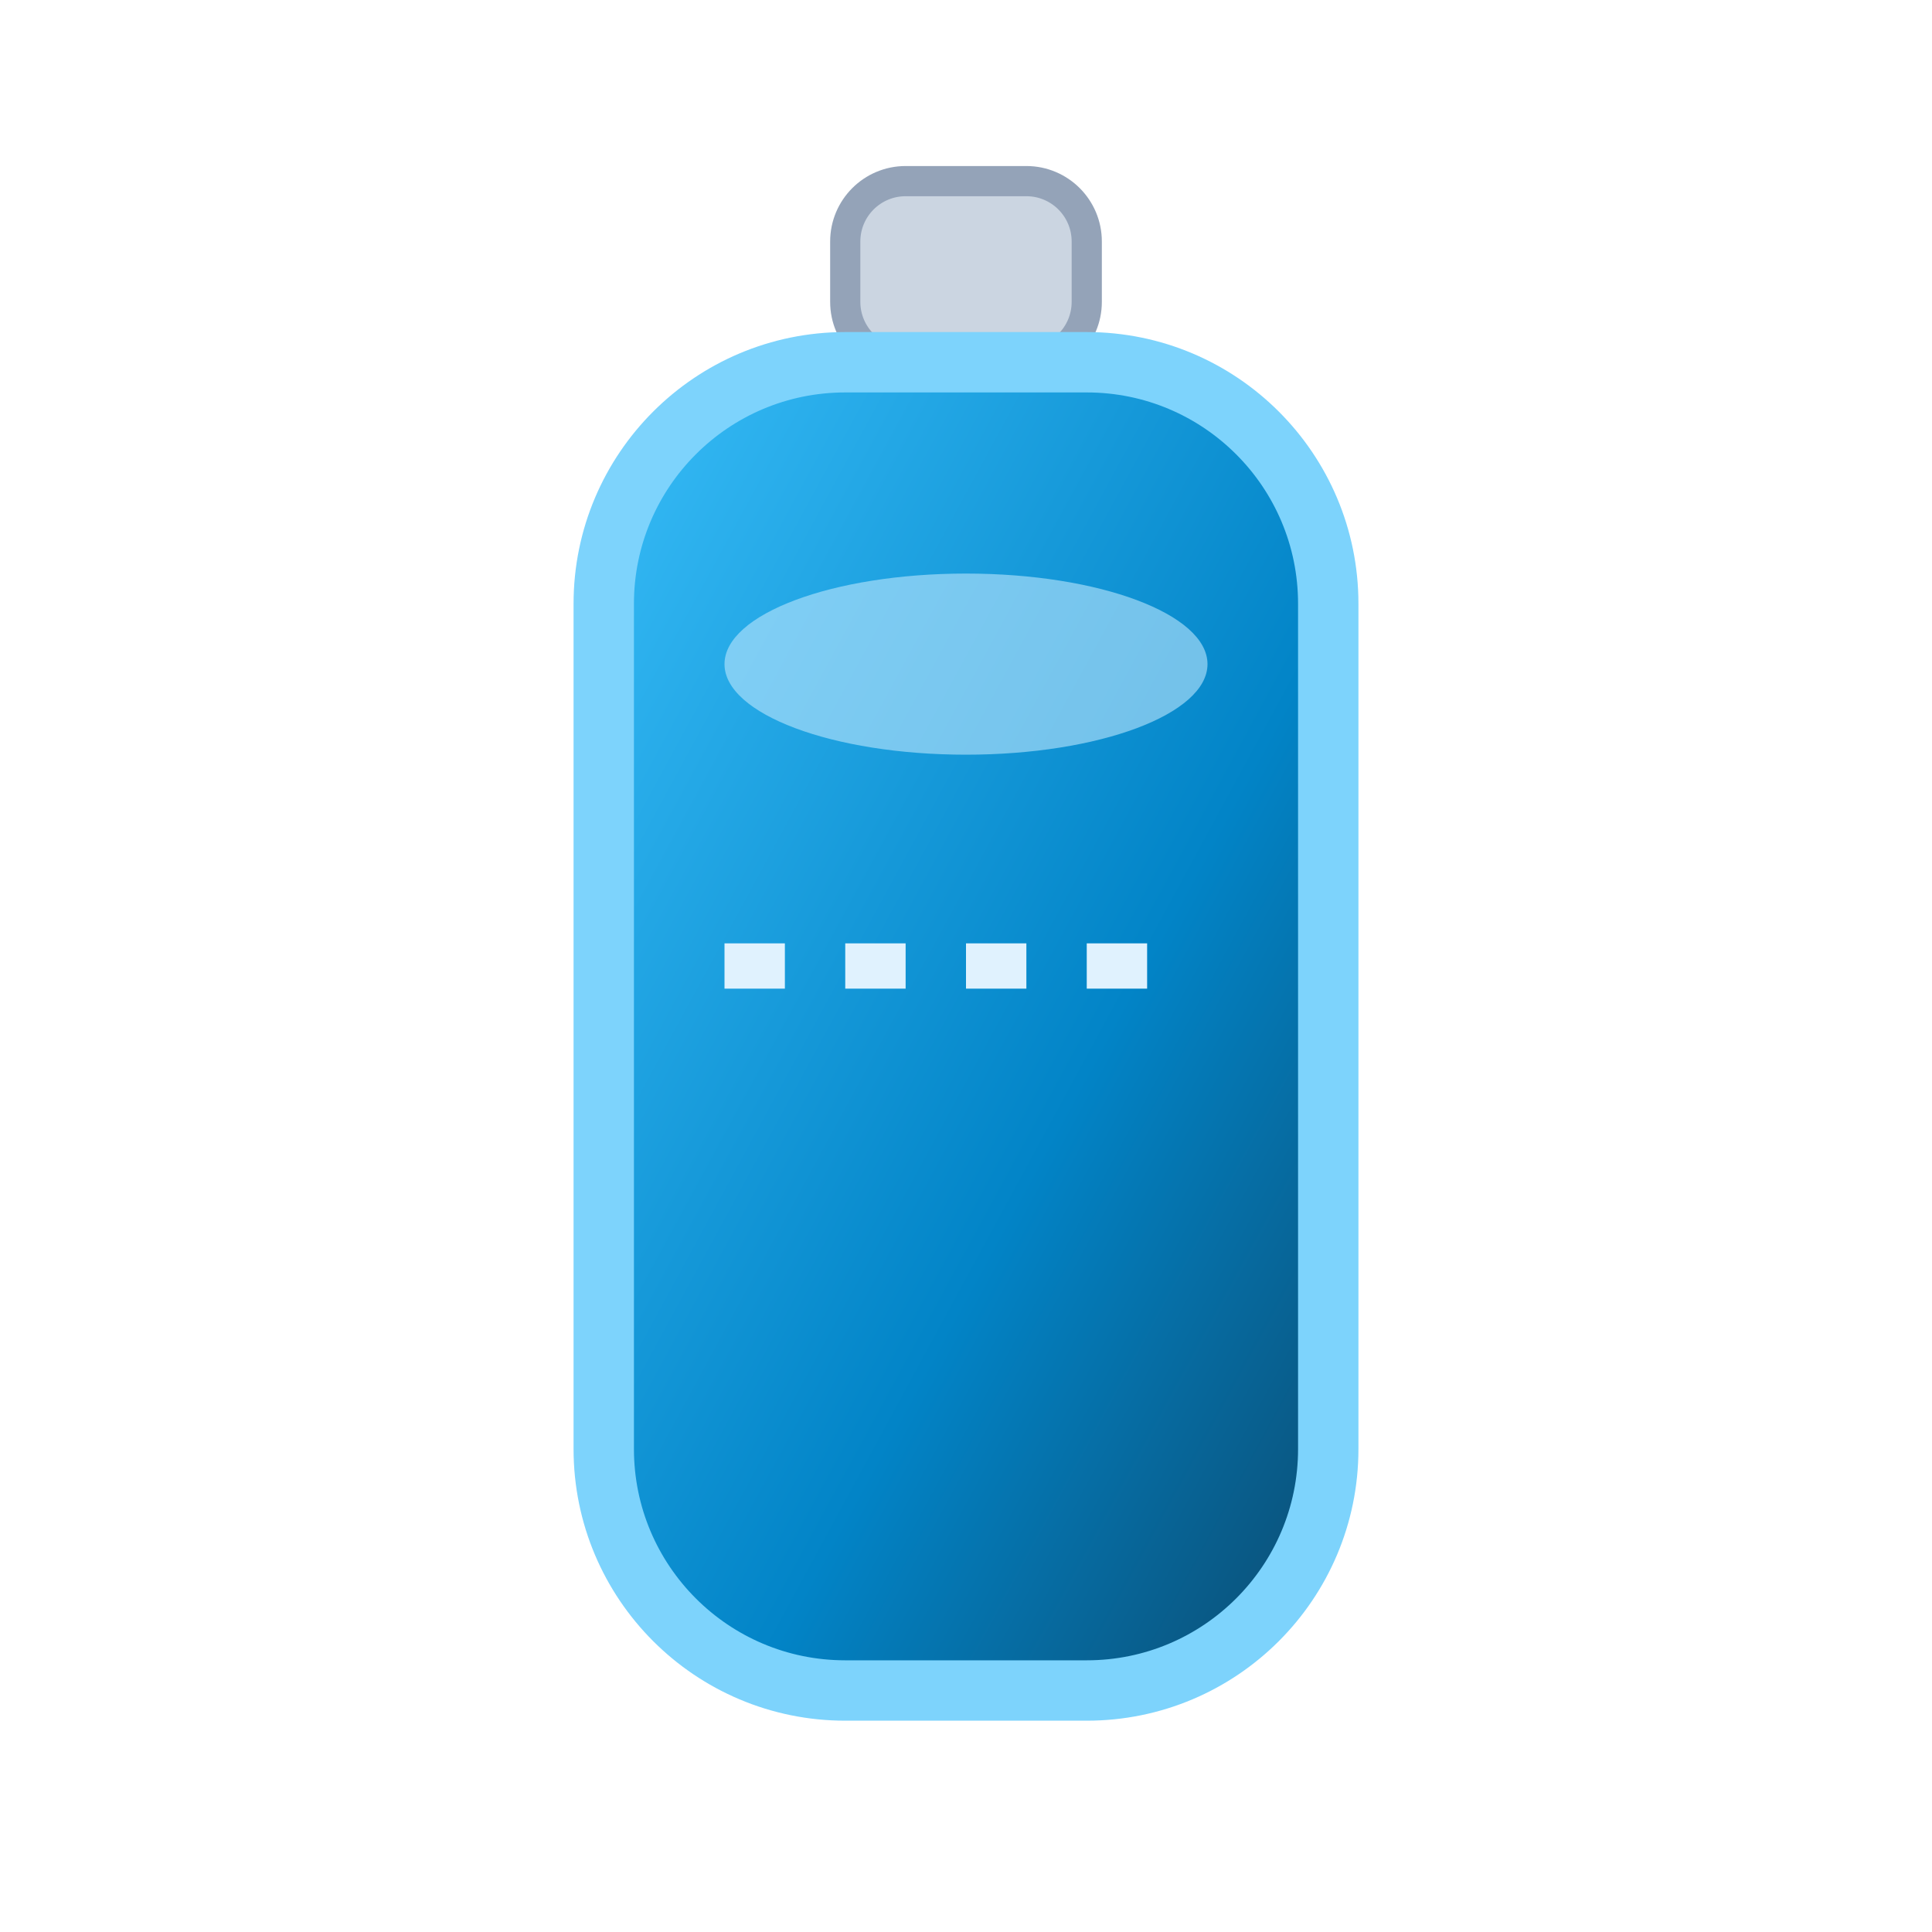
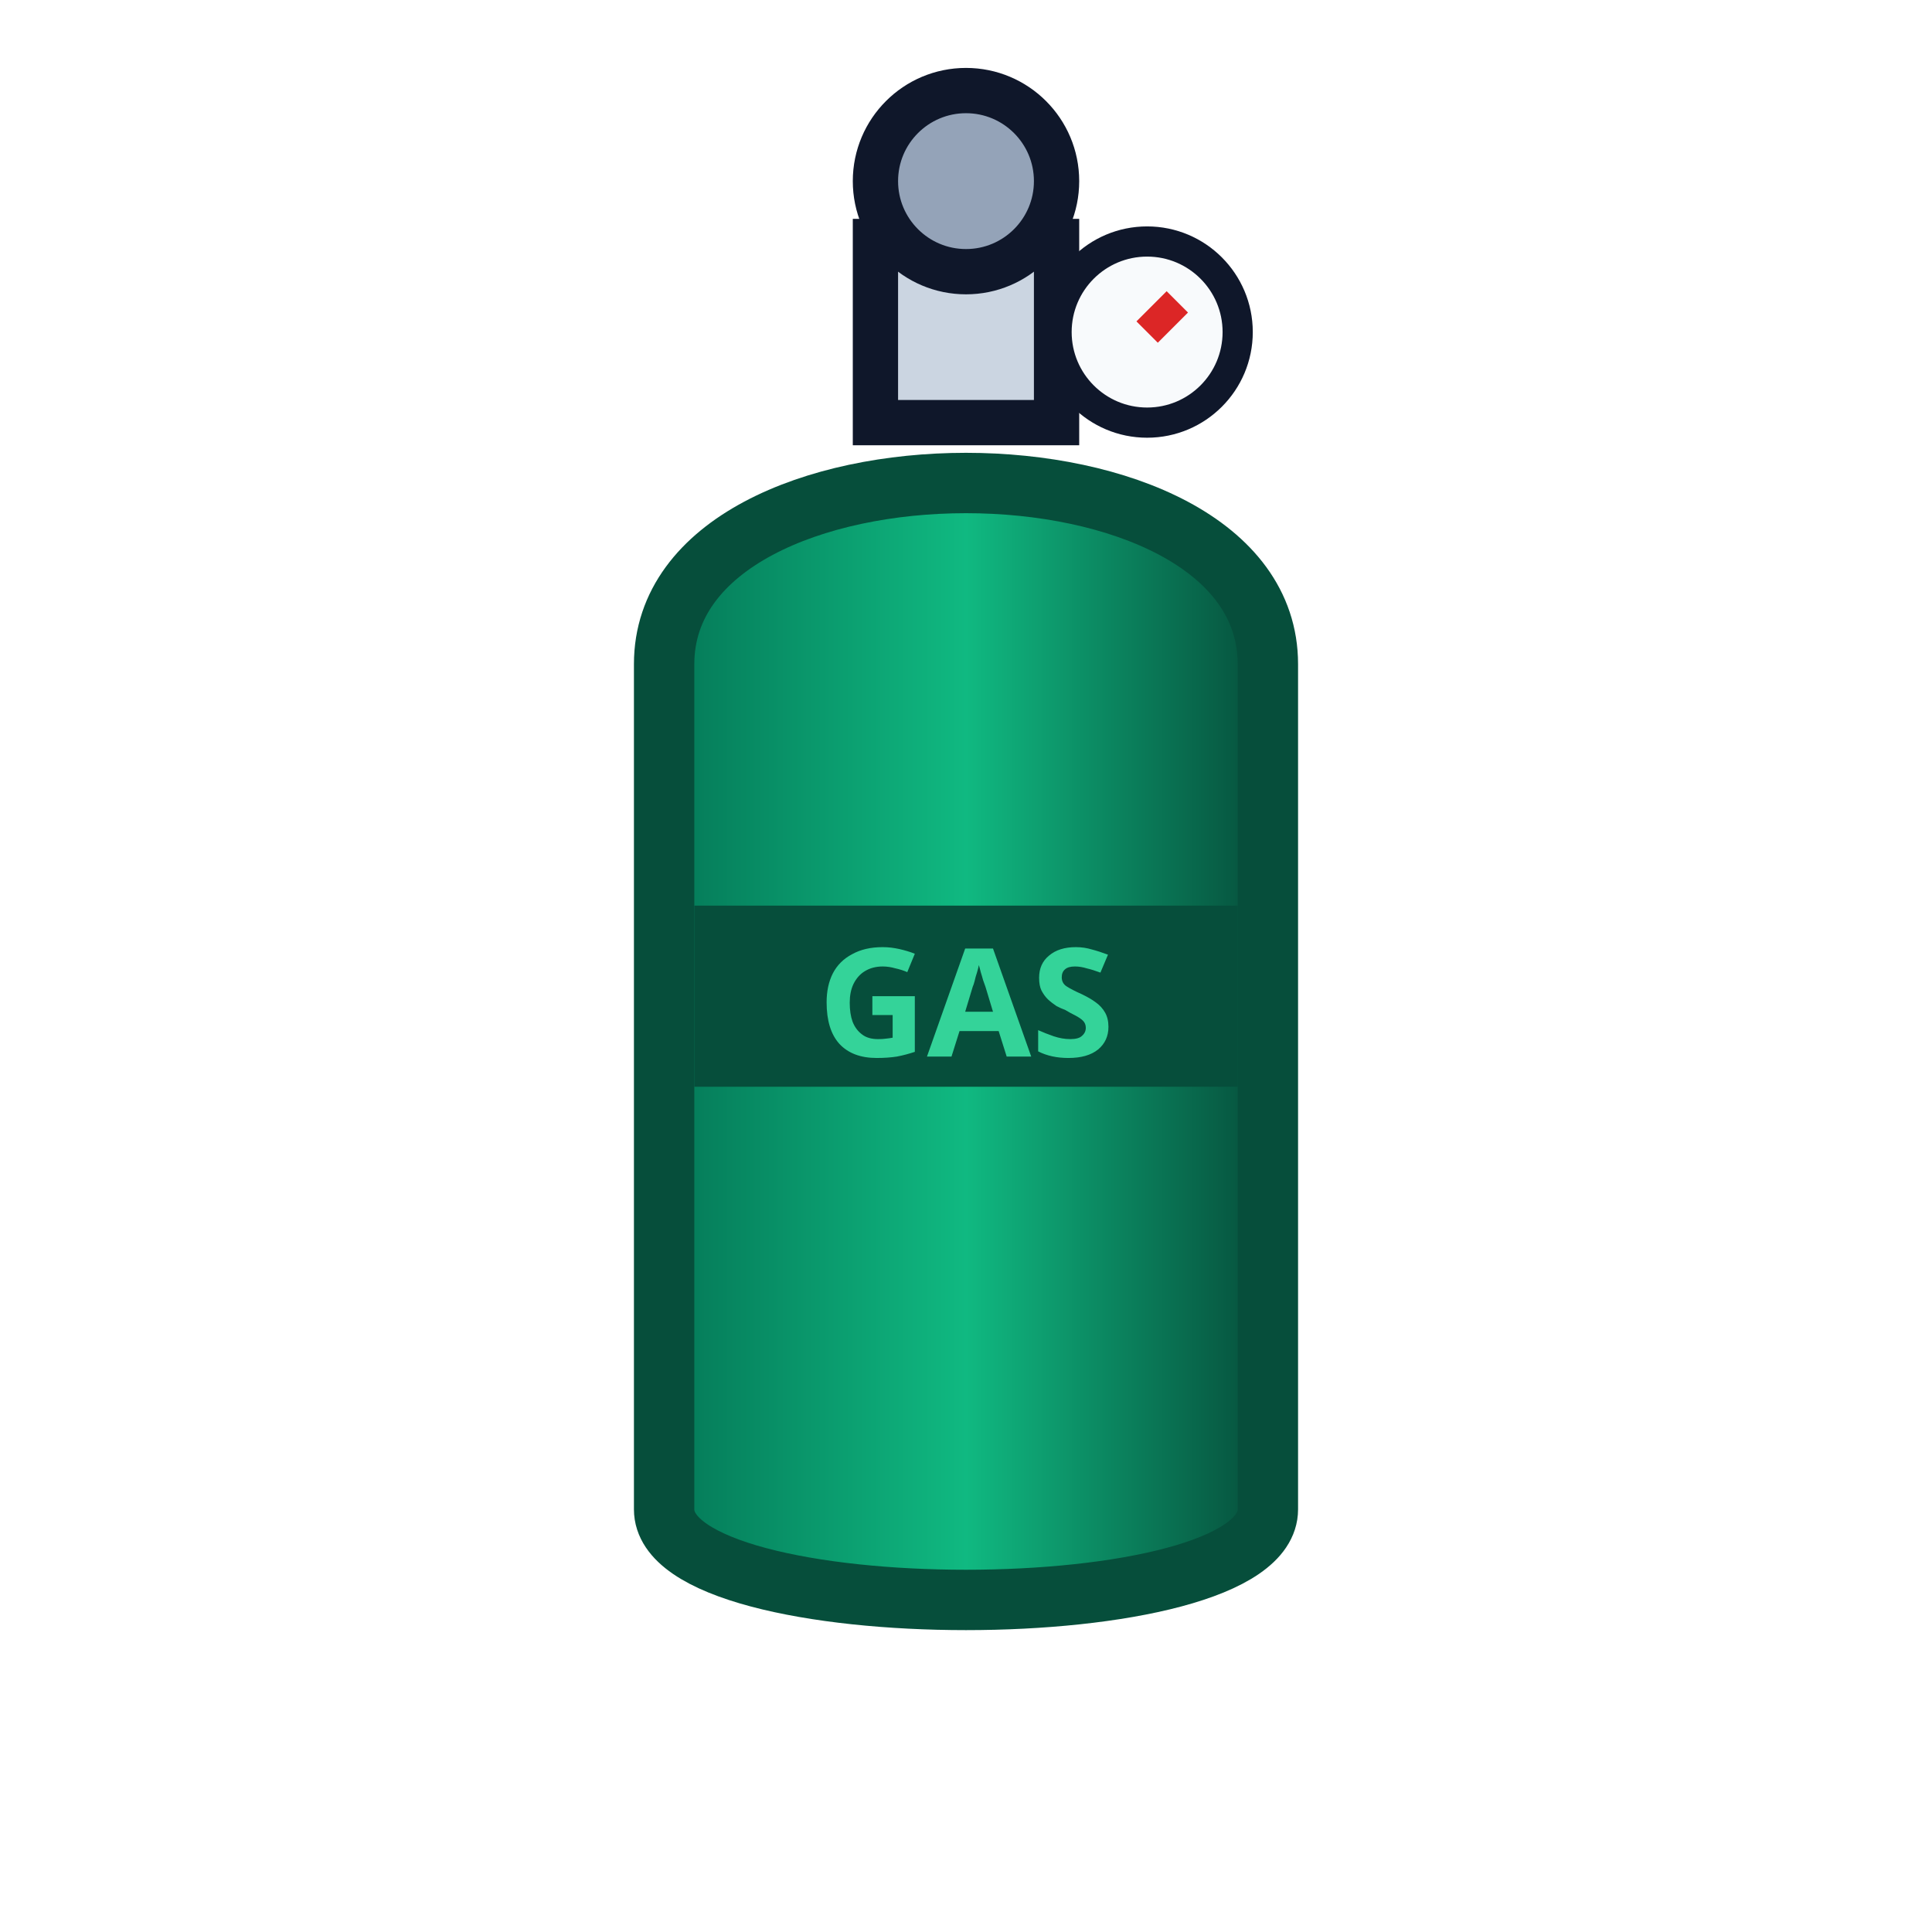
<svg xmlns="http://www.w3.org/2000/svg" viewBox="0 0 64 64" width="64" height="64">
  <defs>
-     <linearGradient id="botGrad" x1="0%" y1="0%" x2="100%" y2="100%">
-       <stop offset="0%" stop-color="#38BDF8" />
-       <stop offset="60%" stop-color="#0284C7" />
-       <stop offset="100%" stop-color="#0C4A6E" />
+     <linearGradient id="tank_body" x1="0%" y1="0%" x2="100%" y2="0%">
+       <stop offset="0%" stop-color="#047857" />
+       <stop offset="50%" stop-color="#10B981" />
+       <stop offset="100%" stop-color="#064E3B" />
    </linearGradient>
  </defs>
-   <rect x="28" y="6" width="8" height="6" rx="2" fill="#CBD5E1" stroke="#94A3B8" stroke-width="1" />
-   <rect x="20" y="12" width="24" height="44" rx="8" fill="url(#botGrad)" stroke="#7DD3FC" stroke-width="2" />
-   <ellipse cx="32" cy="22" rx="8" ry="3" fill="#BAE6FD" opacity="0.6" />
-   <line x1="24" y1="32" x2="40" y2="32" stroke="#E0F2FE" stroke-width="1.5" stroke-dasharray="2,2" />
+   <rect x="29" y="8" width="6" height="6" fill="#CBD5E1" stroke="#0F172A" stroke-width="1.5" />
+   <circle cx="32" cy="6" r="3" fill="#94A3B8" stroke="#0F172A" stroke-width="1.5" />
+   <path d="M22 22 C22 14 42 14 42 22 L42 50 C42 54 22 54 22 50 Z" fill="url(#tank_body)" stroke="#064E3B" stroke-width="2" stroke-linejoin="round" />
+   <circle cx="38" cy="11" r="3" fill="#F8FAFC" stroke="#0F172A" stroke-width="1" />
+   <line x1="38" y1="11" x2="39" y2="10" stroke="#DC2626" stroke-width="1" />
+   <rect x="23" y="30" width="18" height="6" fill="#064E3B" />
+   <text x="32" y="35" font-family="system-ui, sans-serif" font-weight="900" font-size="5" fill="#34D399" text-anchor="middle">GAS</text>
</svg>
